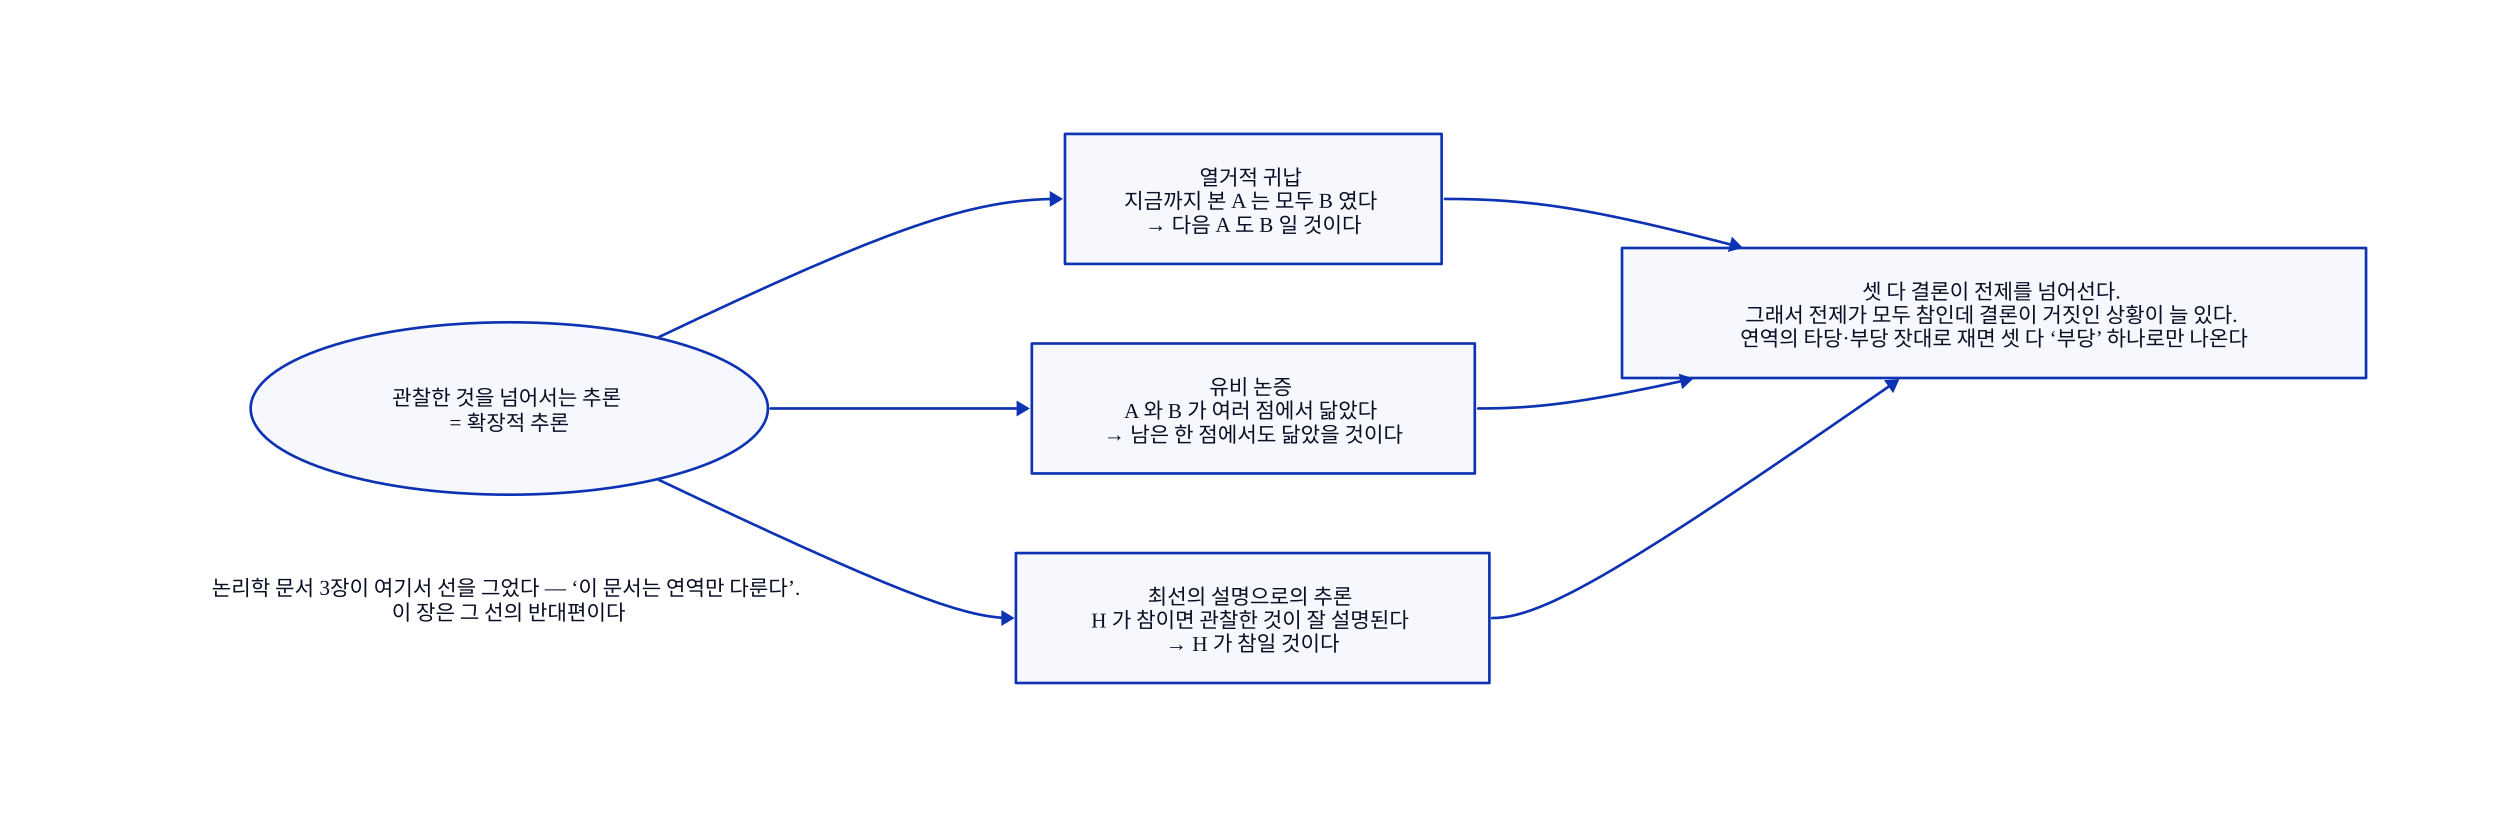
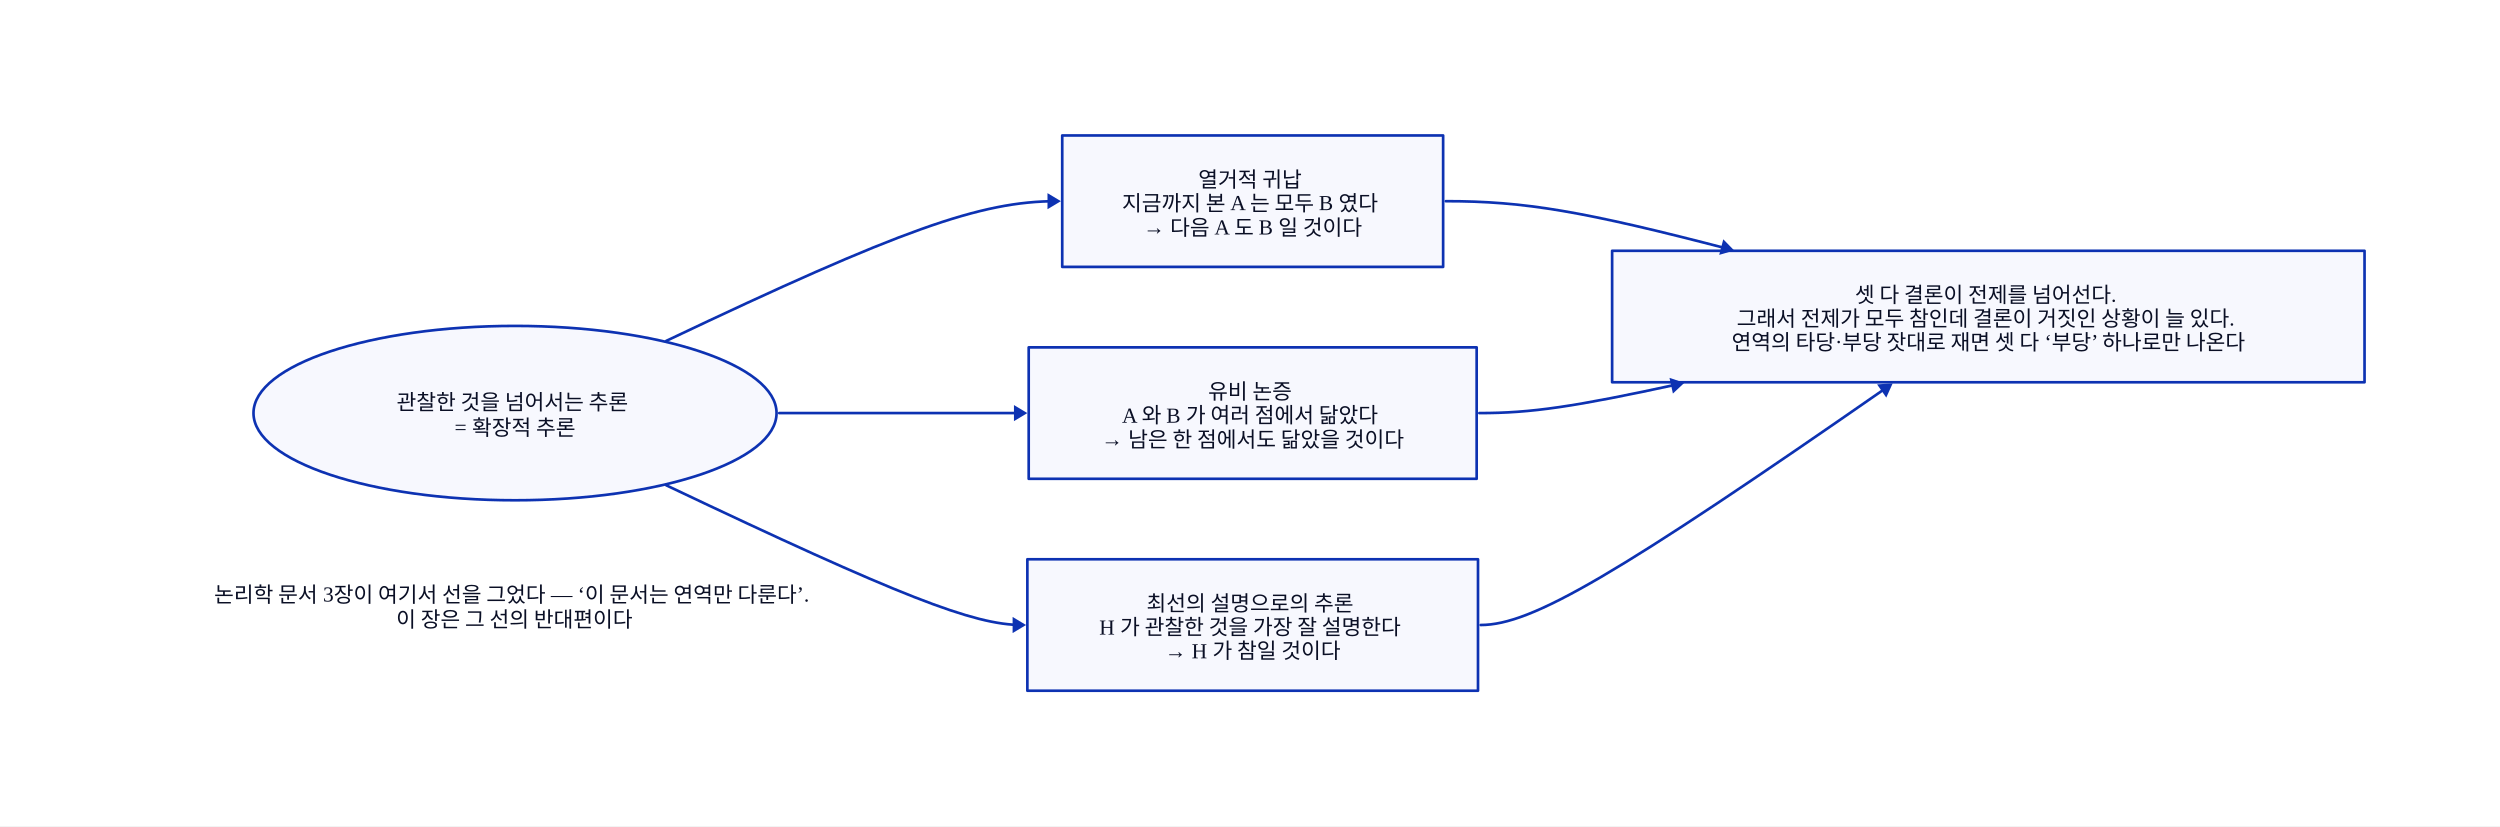
- <svg xmlns="http://www.w3.org/2000/svg" width="1885" height="616" class="d2-3583300599 d2-svg" viewBox="-101 -101 1885 616">
-   <rect width="1885" height="616" x="-101" y="-101" rx="0" style="fill:#fff" />
-   <style>.connection,.shape{stroke-linejoin:round}.shape{shape-rendering:geometricPrecision}.connection{stroke-linecap:round}.d2-3583300599 .fill-N1{fill:#0a0f25}.d2-3583300599 .fill-B6{fill:#f7f8fe}.d2-3583300599 .stroke-B1{stroke:#0d32b2}.s0{stroke-width:2}.s1{text-anchor:middle;font-size:16px}</style>
+ <svg xmlns="http://www.w3.org/2000/svg" width="1864" height="616" class="d2-1962105984 d2-svg" viewBox="-101 -101 1864 616">
+   <rect width="1864" height="616" x="-101" y="-101" rx="0" style="fill:#fff" />
+   <style>.connection,.shape{stroke-linejoin:round}.shape{shape-rendering:geometricPrecision}.connection{stroke-linecap:round}.d2-1962105984 .fill-N1{fill:#0a0f25}.d2-1962105984 .fill-B6{fill:#f7f8fe}.d2-1962105984 .stroke-B1{stroke:#0d32b2}.s0{stroke-width:2}.s1{text-anchor:middle;font-size:16px}</style>
  <g>
    <g class="shape">
      <ellipse cx="283" cy="207" class="shape stroke-B1 fill-B6 s0" rx="195" ry="65" />
    </g>
    <text x="283" y="204.5" class="text-bold fill-N1 s1">
      <tspan x="283" dy="0">관찰한 것을 넘어서는 추론</tspan>
      <tspan x="283" dy="18.5">= 확장적 추론</tspan>
    </text>
  </g>
  <g>
    <g class="shape">
-       <path d="M702 0h284v98H702z" class="stroke-B1 fill-B6 s0" />
+       <path d="M691 0h284v98H691z" class="stroke-B1 fill-B6 s0" />
    </g>
-     <text x="844" y="38.5" class="text-bold fill-N1 s1">
-       <tspan x="844" dy="0">열거적 귀납</tspan>
-       <tspan x="844" dy="17.667">지금까지 본 A 는 모두 B 였다</tspan>
-       <tspan x="844" dy="17.667">→ 다음 A 도 B 일 것이다</tspan>
+     <text x="833" y="38.5" class="text-bold fill-N1 s1">
+       <tspan x="833" dy="0">열거적 귀납</tspan>
+       <tspan x="833" dy="17.667">지금까지 본 A 는 모두 B 였다</tspan>
+       <tspan x="833" dy="17.667">→ 다음 A 도 B 일 것이다</tspan>
    </text>
  </g>
  <g>
    <g class="shape">
-       <path d="M677 158h334v98H677z" class="stroke-B1 fill-B6 s0" />
+       <path d="M666 158h334v98H666z" class="stroke-B1 fill-B6 s0" />
    </g>
-     <text x="844" y="196.5" class="text-bold fill-N1 s1">
-       <tspan x="844" dy="0">유비 논증</tspan>
-       <tspan x="844" dy="17.667">A 와 B 가 여러 점에서 닮았다</tspan>
-       <tspan x="844" dy="17.667">→ 남은 한 점에서도 닮았을 것이다</tspan>
+     <text x="833" y="196.5" class="text-bold fill-N1 s1">
+       <tspan x="833" dy="0">유비 논증</tspan>
+       <tspan x="833" dy="17.667">A 와 B 가 여러 점에서 닮았다</tspan>
+       <tspan x="833" dy="17.667">→ 남은 한 점에서도 닮았을 것이다</tspan>
    </text>
  </g>
  <g>
    <g class="shape">
-       <path d="M665 316h357v98H665z" class="stroke-B1 fill-B6 s0" />
+       <path d="M665 316h336v98H665z" class="stroke-B1 fill-B6 s0" />
    </g>
-     <text x="843.5" y="354.5" class="text-bold fill-N1 s1">
-       <tspan x="843.5" dy="0">최선의 설명으로의 추론</tspan>
-       <tspan x="843.5" dy="17.667">H 가 참이면 관찰한 것이 잘 설명된다</tspan>
-       <tspan x="843.5" dy="17.667">→ H 가 참일 것이다</tspan>
+     <text x="833" y="354.5" class="text-bold fill-N1 s1">
+       <tspan x="833" dy="0">최선의 설명으로의 추론</tspan>
+       <tspan x="833" dy="17.667">H 가 관찰한 것을 가장 잘 설명한다</tspan>
+       <tspan x="833" dy="17.667">→ H 가 참일 것이다</tspan>
    </text>
  </g>
  <g>
    <g class="shape">
-       <path d="M1122 86h561v98h-561z" class="stroke-B1 fill-B6 s0" />
+       <path d="M1101 86h561v98h-561z" class="stroke-B1 fill-B6 s0" />
    </g>
-     <text x="1402.5" y="124.5" class="text-bold fill-N1 s1">
-       <tspan x="1402.5" dy="0">셋 다 결론이 전제를 넘어선다.</tspan>
-       <tspan x="1402.5" dy="17.667">그래서 전제가 모두 참인데 결론이 거짓인 상황이 늘 있다.</tspan>
-       <tspan x="1402.5" dy="17.667">연역의 타당·부당 잣대로 재면 셋 다 ‘부당’ 하나로만 나온다</tspan>
+     <text x="1381.5" y="124.5" class="text-bold fill-N1 s1">
+       <tspan x="1381.5" dy="0">셋 다 결론이 전제를 넘어선다.</tspan>
+       <tspan x="1381.5" dy="17.667">그래서 전제가 모두 참인데 결론이 거짓인 상황이 늘 있다.</tspan>
+       <tspan x="1381.5" dy="17.667">연역의 타당·부당 잣대로 재면 셋 다 ‘부당’ 하나로만 나온다</tspan>
    </text>
  </g>
  <text x="282.5" y="348" class="fill-N1 s1">
    <tspan x="282.5" dy="0">논리학 문서 3장이 여기서 선을 그었다 — ‘이 문서는 연역만 다룬다’.</tspan>
    <tspan x="282.5" dy="18.5">이 장은 그 선의 반대편이다</tspan>
  </text>
-   <marker id="mk-d2-3583300599-3488378134" markerHeight="12" markerUnits="userSpaceOnUse" markerWidth="10" orient="auto" refX="7" refY="6" viewBox="0 0 10 12">
+   <marker id="mk-d2-1962105984-3488378134" markerHeight="12" markerUnits="userSpaceOnUse" markerWidth="10" orient="auto" refX="7" refY="6" viewBox="0 0 10 12">
    <path stroke-width="2" d="m0 0 10 6-10 6z" class="connection" style="fill:#0d32b2" />
  </marker>
-   <path fill="none" marker-end="url(#mk-d2-3583300599-3488378134)" d="M395.806 153.142C570.8 70 632.3 49 697.5 49" class="connection stroke-B1 s0" mask="url(#d2-3583300599)" />
-   <path fill="none" marker-end="url(#mk-d2-3583300599-3488378134)" d="M480 207h192.5" class="connection stroke-B1 s0" mask="url(#d2-3583300599)" />
-   <path fill="none" marker-end="url(#mk-d2-3583300599-3488378134)" d="M395.806 260.858C570.8 344 625 365 661 365" class="connection stroke-B1 s0" mask="url(#d2-3583300599)" />
-   <path fill="none" marker-end="url(#mk-d2-3583300599-3488378134)" d="M988.5 49c66.4 0 111.9 7.4 221.63 35.991" class="connection stroke-B1 s0" mask="url(#d2-3583300599)" />
-   <path fill="none" marker-end="url(#mk-d2-3583300599-3488378134)" d="M1013.5 207c46.4 0 79.458-4.55 159.383-21.901" class="connection stroke-B1 s0" mask="url(#d2-3583300599)" />
-   <path fill="none" marker-end="url(#mk-d2-3583300599-3488378134)" d="M1024 365c38 0 100.002-36.15 304.728-178.467" class="connection stroke-B1 s0" mask="url(#d2-3583300599)" />
-   <mask id="d2-3583300599" width="1885" height="616" x="-101" y="-101" maskUnits="userSpaceOnUse">
-     <path fill="#fff" d="M-101-101h1885v616H-101z" />
+   <path fill="none" marker-end="url(#mk-d2-1962105984-3488378134)" d="M395.806 153.142C570.8 70 630.2 49 687 49" class="connection stroke-B1 s0" mask="url(#d2-1962105984)" />
+   <path fill="none" marker-end="url(#mk-d2-1962105984-3488378134)" d="M480 207h182" class="connection stroke-B1 s0" mask="url(#d2-1962105984)" />
+   <path fill="none" marker-end="url(#mk-d2-1962105984-3488378134)" d="M395.806 260.858C570.8 344 625 365 661 365" class="connection stroke-B1 s0" mask="url(#d2-1962105984)" />
+   <path fill="none" marker-end="url(#mk-d2-1962105984-3488378134)" d="M977 49c58.8 0 102.4 7.4 212.13 35.991" class="connection stroke-B1 s0" mask="url(#d2-1962105984)" />
+   <path fill="none" marker-end="url(#mk-d2-1962105984-3488378134)" d="M1002 207c38.8 0 69.958-4.55 149.883-21.901" class="connection stroke-B1 s0" mask="url(#d2-1962105984)" />
+   <path fill="none" marker-end="url(#mk-d2-1962105984-3488378134)" d="M1003 365c38 0 100.002-36.15 304.728-178.467" class="connection stroke-B1 s0" mask="url(#d2-1962105984)" />
+   <mask id="d2-1962105984" width="1864" height="616" x="-101" y="-101" maskUnits="userSpaceOnUse">
+     <path fill="#fff" d="M-101-101h1864v616H-101z" />
  </mask>
</svg>
